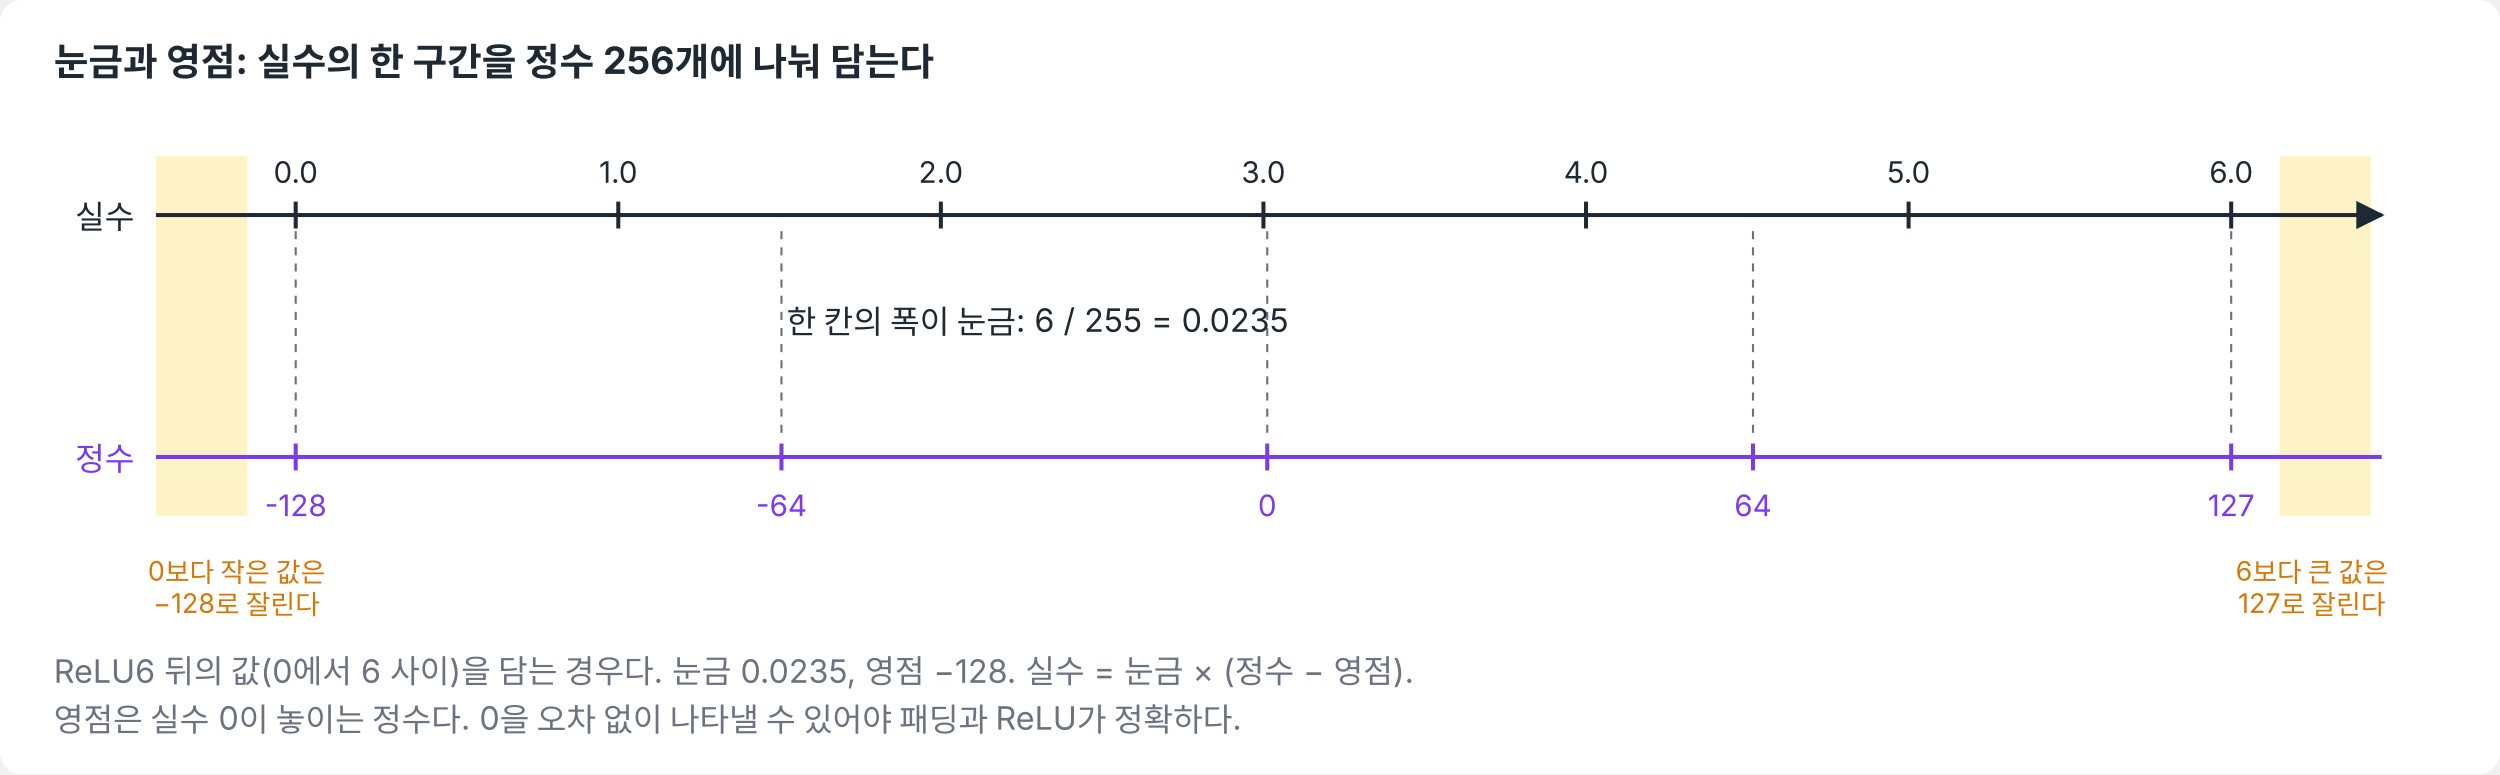
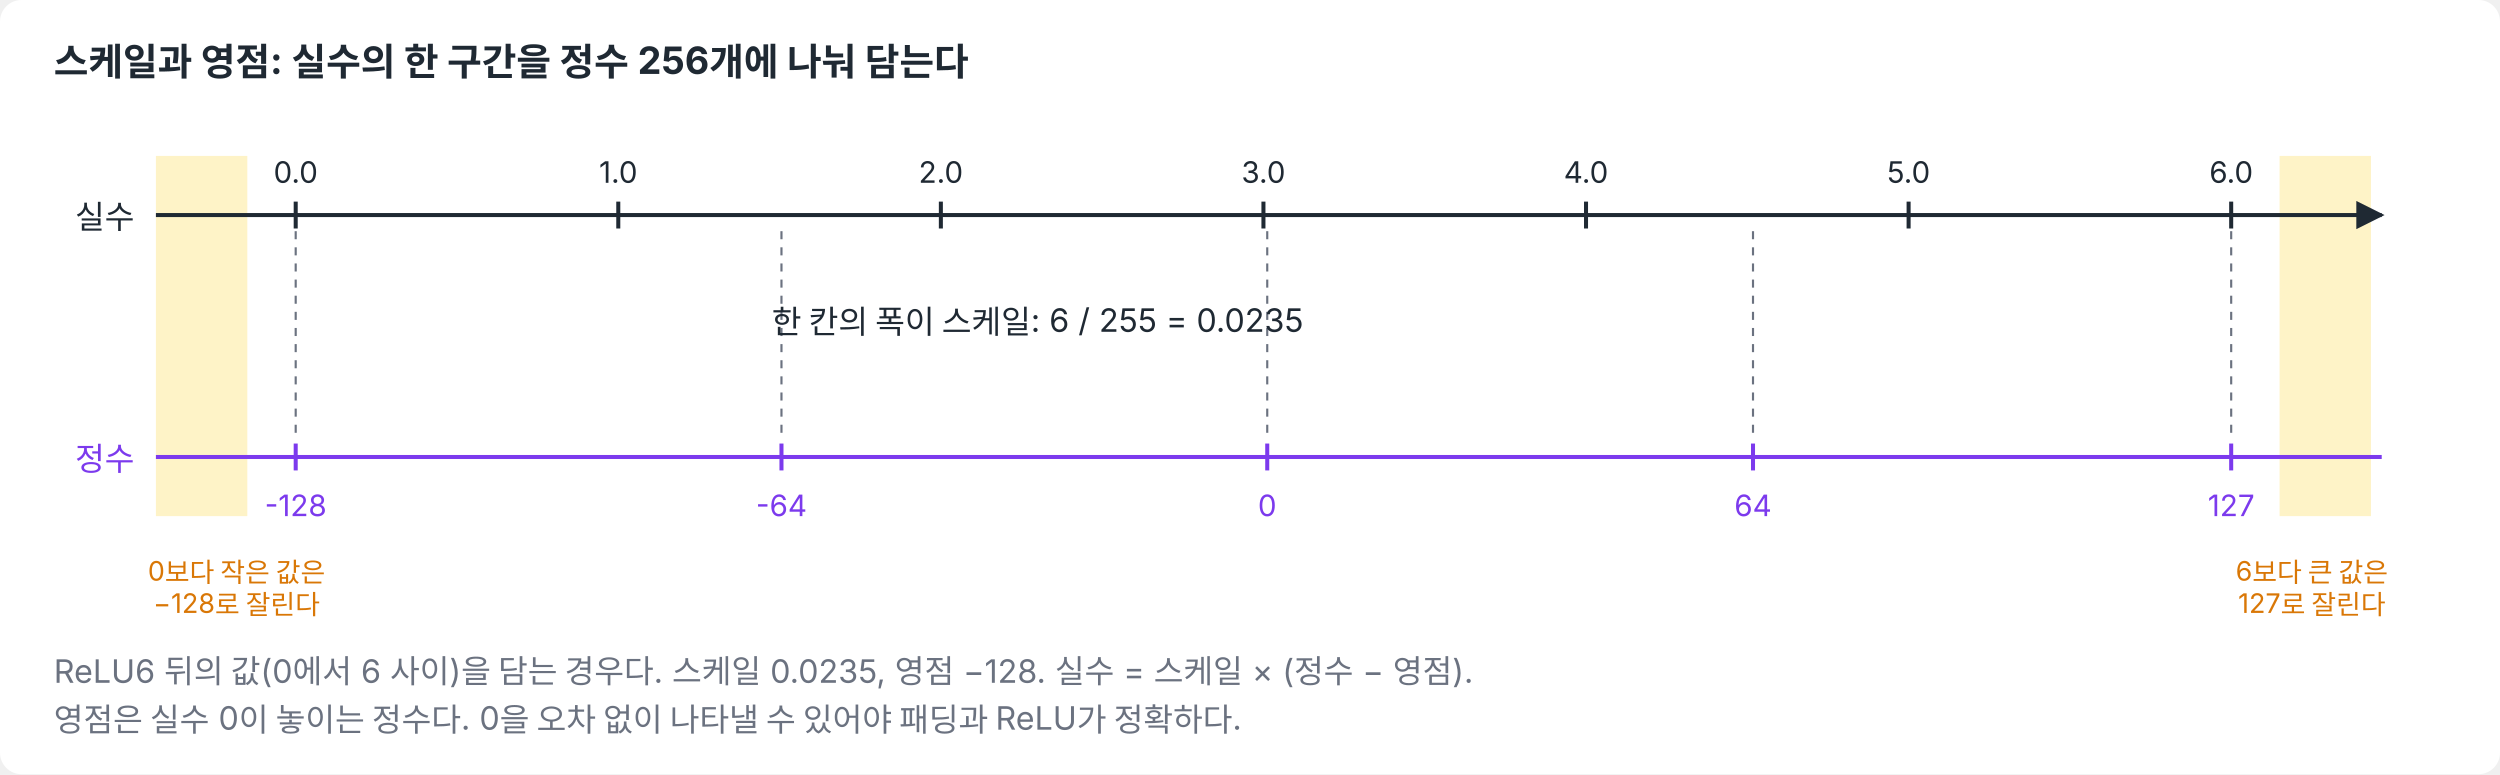
<svg xmlns="http://www.w3.org/2000/svg" viewBox="0 0 930 288" width="930" height="288" font-family="-apple-system, Segoe UI, Noto Sans KR, sans-serif" font-size="14">
  <defs>
    <marker id="arrow-1f2933" viewBox="0 0 10 10" refX="9" refY="5" markerWidth="7" markerHeight="7" orient="auto">
      <path d="M0,0 L10,5 L0,10 z" fill="#1f2933" />
    </marker>
    <marker id="arrow-6b7280" viewBox="0 0 10 10" refX="9" refY="5" markerWidth="7" markerHeight="7" orient="auto">
      <path d="M0,0 L10,5 L0,10 z" fill="#6b7280" />
    </marker>
    <marker id="arrow-2563eb" viewBox="0 0 10 10" refX="9" refY="5" markerWidth="7" markerHeight="7" orient="auto">
      <path d="M0,0 L10,5 L0,10 z" fill="#2563eb" />
    </marker>
    <marker id="arrow-d97706" viewBox="0 0 10 10" refX="9" refY="5" markerWidth="7" markerHeight="7" orient="auto">
      <path d="M0,0 L10,5 L0,10 z" fill="#d97706" />
    </marker>
    <marker id="arrow-059669" viewBox="0 0 10 10" refX="9" refY="5" markerWidth="7" markerHeight="7" orient="auto">
      <path d="M0,0 L10,5 L0,10 z" fill="#059669" />
    </marker>
  </defs>
  <rect width="930" height="288" rx="8" fill="#ffffff" />
-   <text x="20" y="28" fill="#1f2933" font-size="14" text-anchor="start" font-weight="bold">눈금과 영점: 실수의 한 구간을 정수 256개에 나눠 담는다</text>
+   <text x="20" y="28" fill="#1f2933" font-size="14" text-anchor="start" font-weight="bold">스케일과 영점: 실수의 한 구간을 정수 256개에 나눠 담는다</text>
  <rect x="848.0" y="58.0" width="34.0" height="134.0" rx="0" fill="#fef3c7" />
  <rect x="58.0" y="58.0" width="34.0" height="134.0" rx="0" fill="#fef3c7" />
  <line x1="58" y1="80" x2="886" y2="80" stroke="#1f2933" stroke-width="1.5" marker-end="url(#arrow-1f2933)" />
  <text x="50" y="85" fill="#1f2933" font-size="12" text-anchor="end" font-weight="normal">실수</text>
  <line x1="110.0" y1="75" x2="110.0" y2="85" stroke="#1f2933" stroke-width="1.5" />
  <text x="110.0" y="68" fill="#1f2933" font-size="11" text-anchor="middle" font-weight="normal">0.0</text>
  <line x1="230.0" y1="75" x2="230.0" y2="85" stroke="#1f2933" stroke-width="1.5" />
  <text x="230.0" y="68" fill="#1f2933" font-size="11" text-anchor="middle" font-weight="normal">1.0</text>
  <line x1="350.0" y1="75" x2="350.0" y2="85" stroke="#1f2933" stroke-width="1.5" />
  <text x="350.0" y="68" fill="#1f2933" font-size="11" text-anchor="middle" font-weight="normal">2.0</text>
  <line x1="470.0" y1="75" x2="470.0" y2="85" stroke="#1f2933" stroke-width="1.5" />
  <text x="470.0" y="68" fill="#1f2933" font-size="11" text-anchor="middle" font-weight="normal">3.0</text>
  <line x1="590.0" y1="75" x2="590.0" y2="85" stroke="#1f2933" stroke-width="1.5" />
  <text x="590.0" y="68" fill="#1f2933" font-size="11" text-anchor="middle" font-weight="normal">4.0</text>
  <line x1="710.0" y1="75" x2="710.0" y2="85" stroke="#1f2933" stroke-width="1.5" />
  <text x="710.0" y="68" fill="#1f2933" font-size="11" text-anchor="middle" font-weight="normal">5.0</text>
  <line x1="830.0" y1="75" x2="830.0" y2="85" stroke="#1f2933" stroke-width="1.5" />
  <text x="830.0" y="68" fill="#1f2933" font-size="11" text-anchor="middle" font-weight="normal">6.0</text>
  <line x1="58" y1="170" x2="886" y2="170" stroke="#7c3aed" stroke-width="1.5" marker-end="url(#arrow-7c3aed)" />
  <text x="50" y="175" fill="#7c3aed" font-size="12" text-anchor="end" font-weight="normal">정수</text>
  <line x1="110.0" y1="165" x2="110.0" y2="175" stroke="#7c3aed" stroke-width="1.5" />
  <text x="110.0" y="192" fill="#7c3aed" font-size="11" text-anchor="middle" font-weight="normal">-128</text>
  <line x1="110.0" y1="86" x2="110.0" y2="164" stroke="#6b7280" stroke-width="0.8" stroke-dasharray="3 3" />
  <line x1="290.706" y1="165" x2="290.706" y2="175" stroke="#7c3aed" stroke-width="1.5" />
  <text x="290.706" y="192" fill="#7c3aed" font-size="11" text-anchor="middle" font-weight="normal">-64</text>
  <line x1="290.706" y1="86" x2="290.706" y2="164" stroke="#6b7280" stroke-width="0.8" stroke-dasharray="3 3" />
  <line x1="471.412" y1="165" x2="471.412" y2="175" stroke="#7c3aed" stroke-width="1.5" />
  <text x="471.412" y="192" fill="#7c3aed" font-size="11" text-anchor="middle" font-weight="normal">0</text>
  <line x1="471.412" y1="86" x2="471.412" y2="164" stroke="#6b7280" stroke-width="0.8" stroke-dasharray="3 3" />
  <line x1="652.118" y1="165" x2="652.118" y2="175" stroke="#7c3aed" stroke-width="1.5" />
  <text x="652.118" y="192" fill="#7c3aed" font-size="11" text-anchor="middle" font-weight="normal">64</text>
  <line x1="652.118" y1="86" x2="652.118" y2="164" stroke="#6b7280" stroke-width="0.8" stroke-dasharray="3 3" />
  <line x1="830.0" y1="165" x2="830.0" y2="175" stroke="#7c3aed" stroke-width="1.5" />
  <text x="830.0" y="192" fill="#7c3aed" font-size="11" text-anchor="middle" font-weight="normal">127</text>
  <line x1="830.0" y1="86" x2="830.0" y2="164" stroke="#6b7280" stroke-width="0.8" stroke-dasharray="3 3" />
  <text x="860" y="216" fill="#d97706" font-size="10" text-anchor="middle" font-weight="normal">6보다 큰 값은</text>
  <text x="860" y="228" fill="#d97706" font-size="10" text-anchor="middle" font-weight="normal">127로 잘린다</text>
  <text x="88" y="216" fill="#d97706" font-size="10" text-anchor="middle" font-weight="normal">0보다 작은 값은</text>
  <text x="88" y="228" fill="#d97706" font-size="10" text-anchor="middle" font-weight="normal">−128로 잘린다</text>
-   <text x="386.0" y="124" fill="#1f2933" font-size="12" text-anchor="middle" font-weight="normal">한 칸의 폭이 눈금: 6 / 255 = 0.0235</text>
-   <text x="20" y="254" fill="#6b7280" font-size="12" text-anchor="start" font-weight="normal">ReLU6 뒤의 값(0에서 6 사이)을 담는 경우다. 눈금 0.0235, 영점 −128. 실수 = 눈금 × (정수 − 영점).</text>
+   <text x="386.0" y="124" fill="#1f2933" font-size="12" text-anchor="middle" font-weight="normal">한 칸의 폭이 스케일: 6 / 255 = 0.0235</text>
+   <text x="20" y="254" fill="#6b7280" font-size="12" text-anchor="start" font-weight="normal">ReLU6 뒤의 값(0에서 6 사이)을 담는 경우다. 스케일 0.0235, 영점 −128. 실수 = 스케일 × (정수 − 영점).</text>
  <text x="20" y="272" fill="#6b7280" font-size="12" text-anchor="start" font-weight="normal">영점은 실수 0이 놓이는 정수다. 0을 오차 없이 나타낼 수 있어야 패딩과 ReLU가 정확하다.</text>
</svg>
